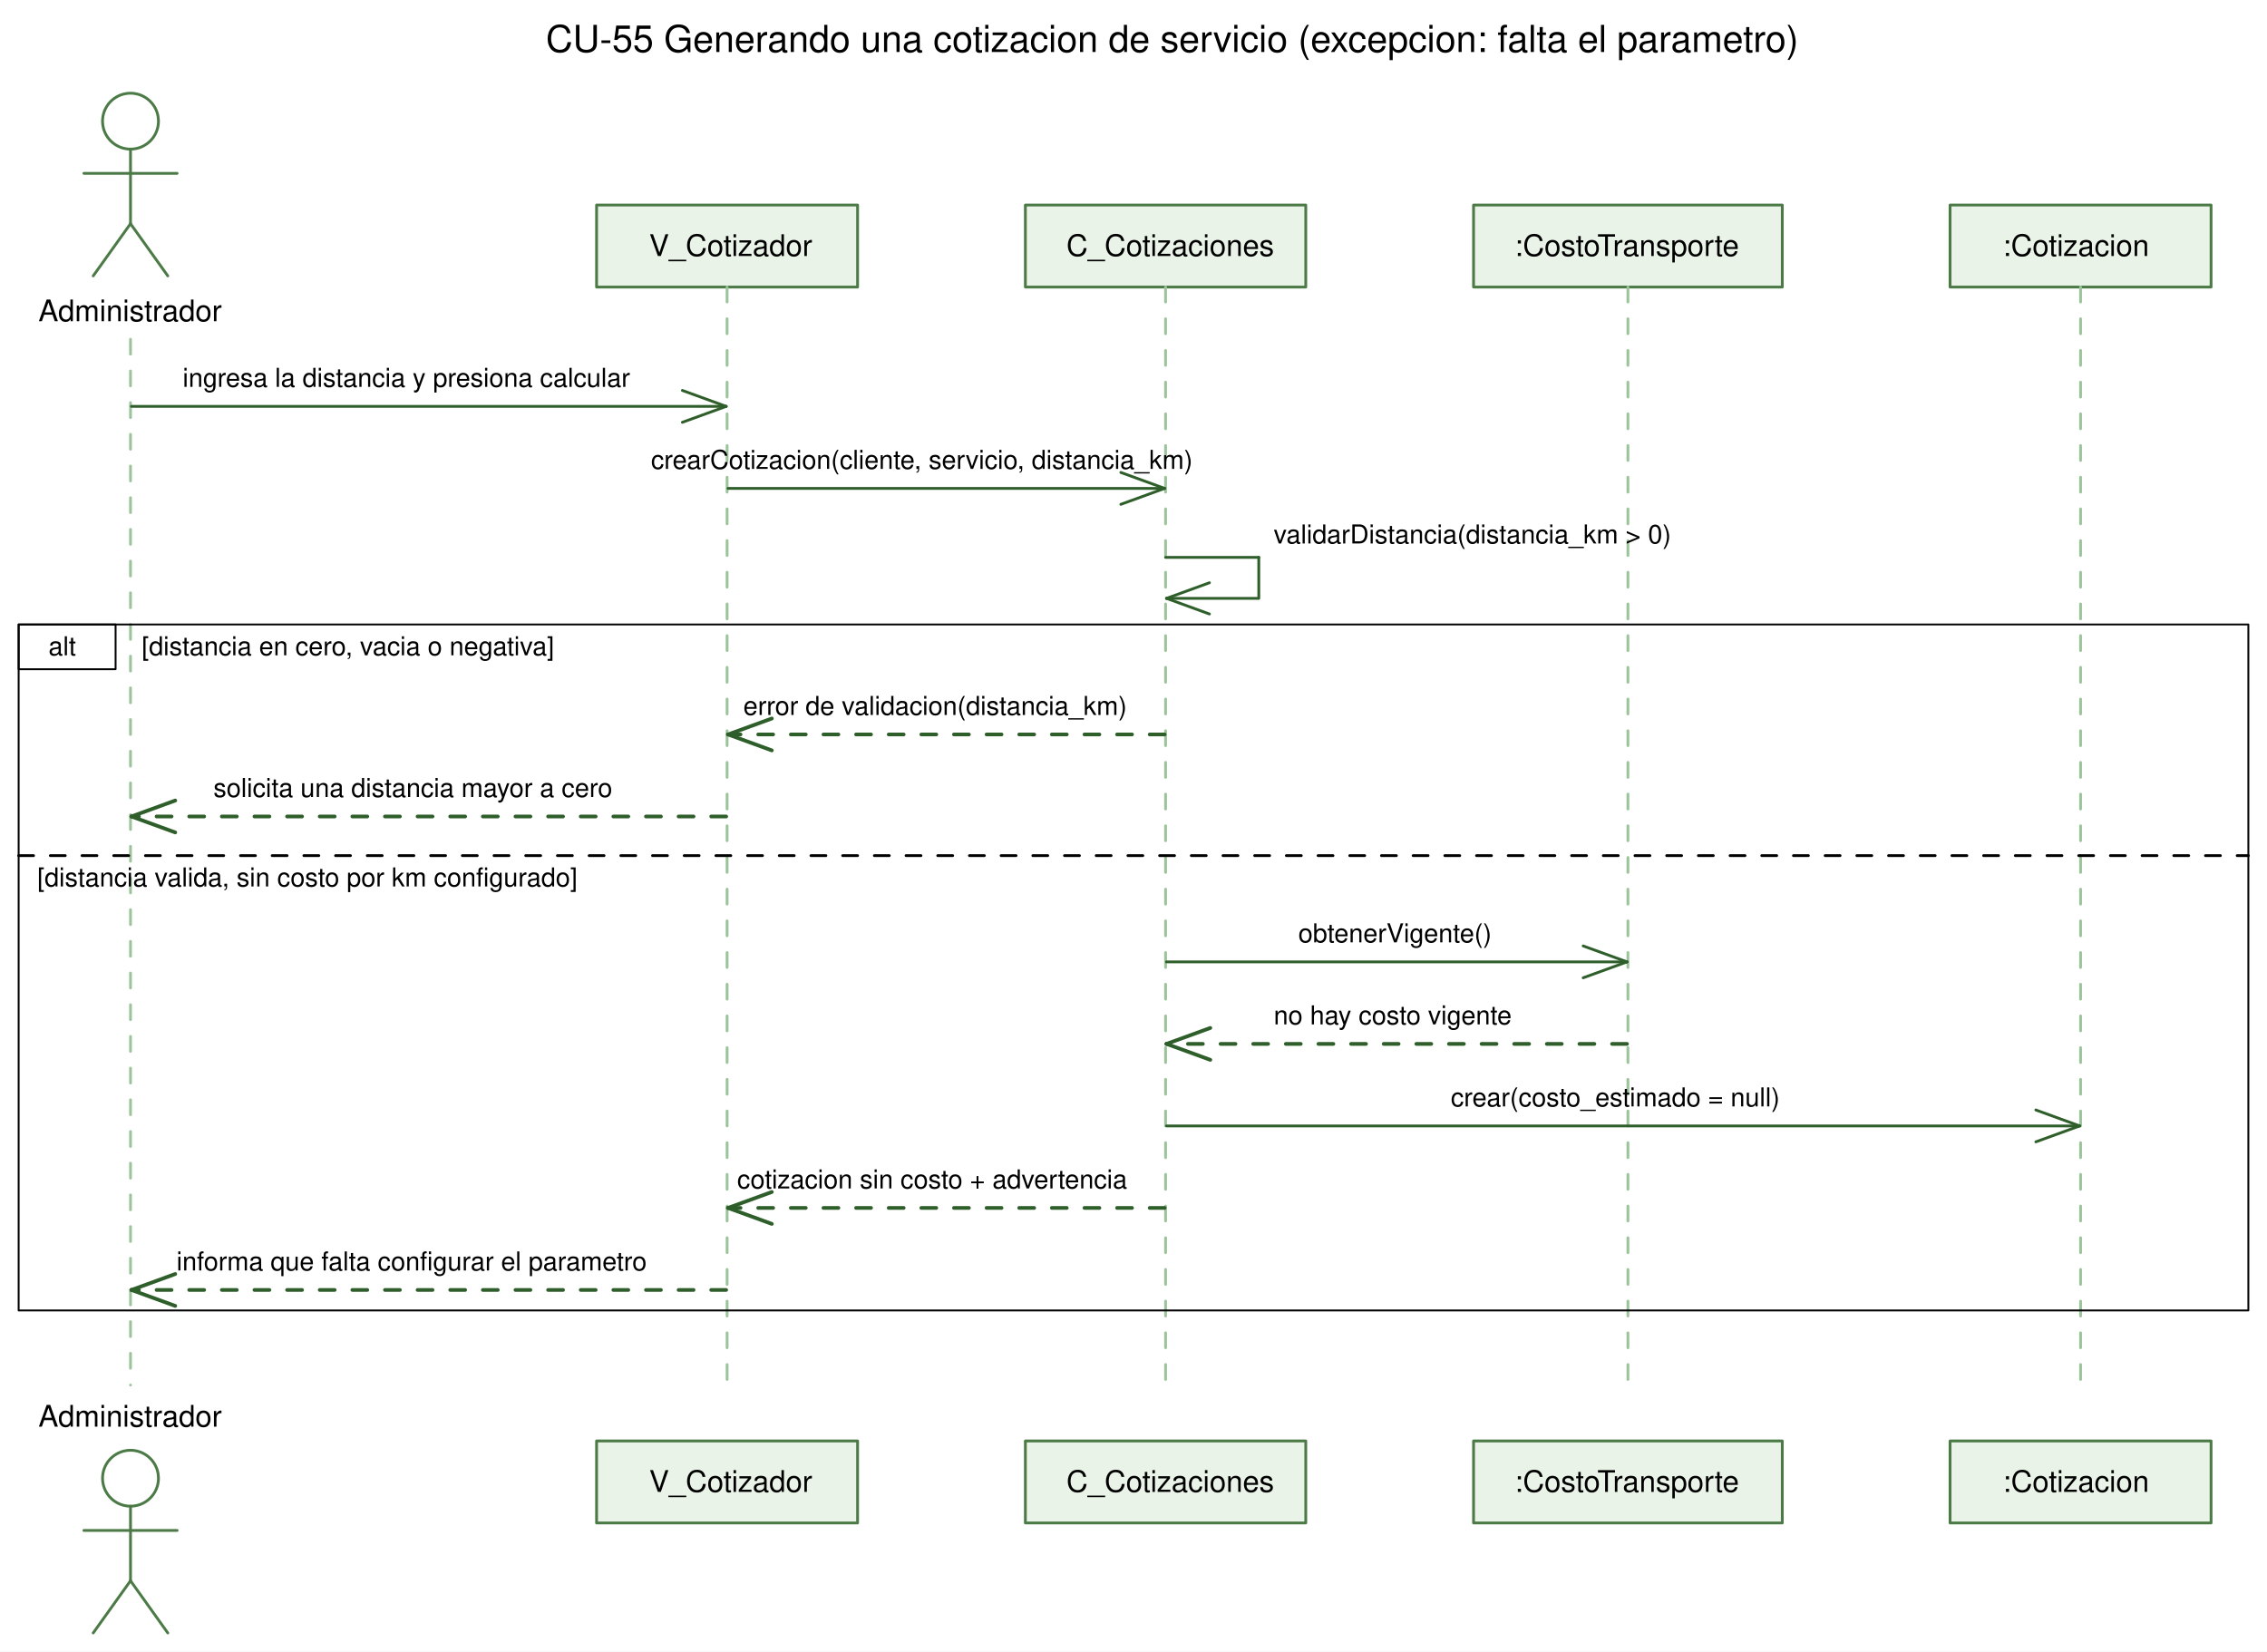
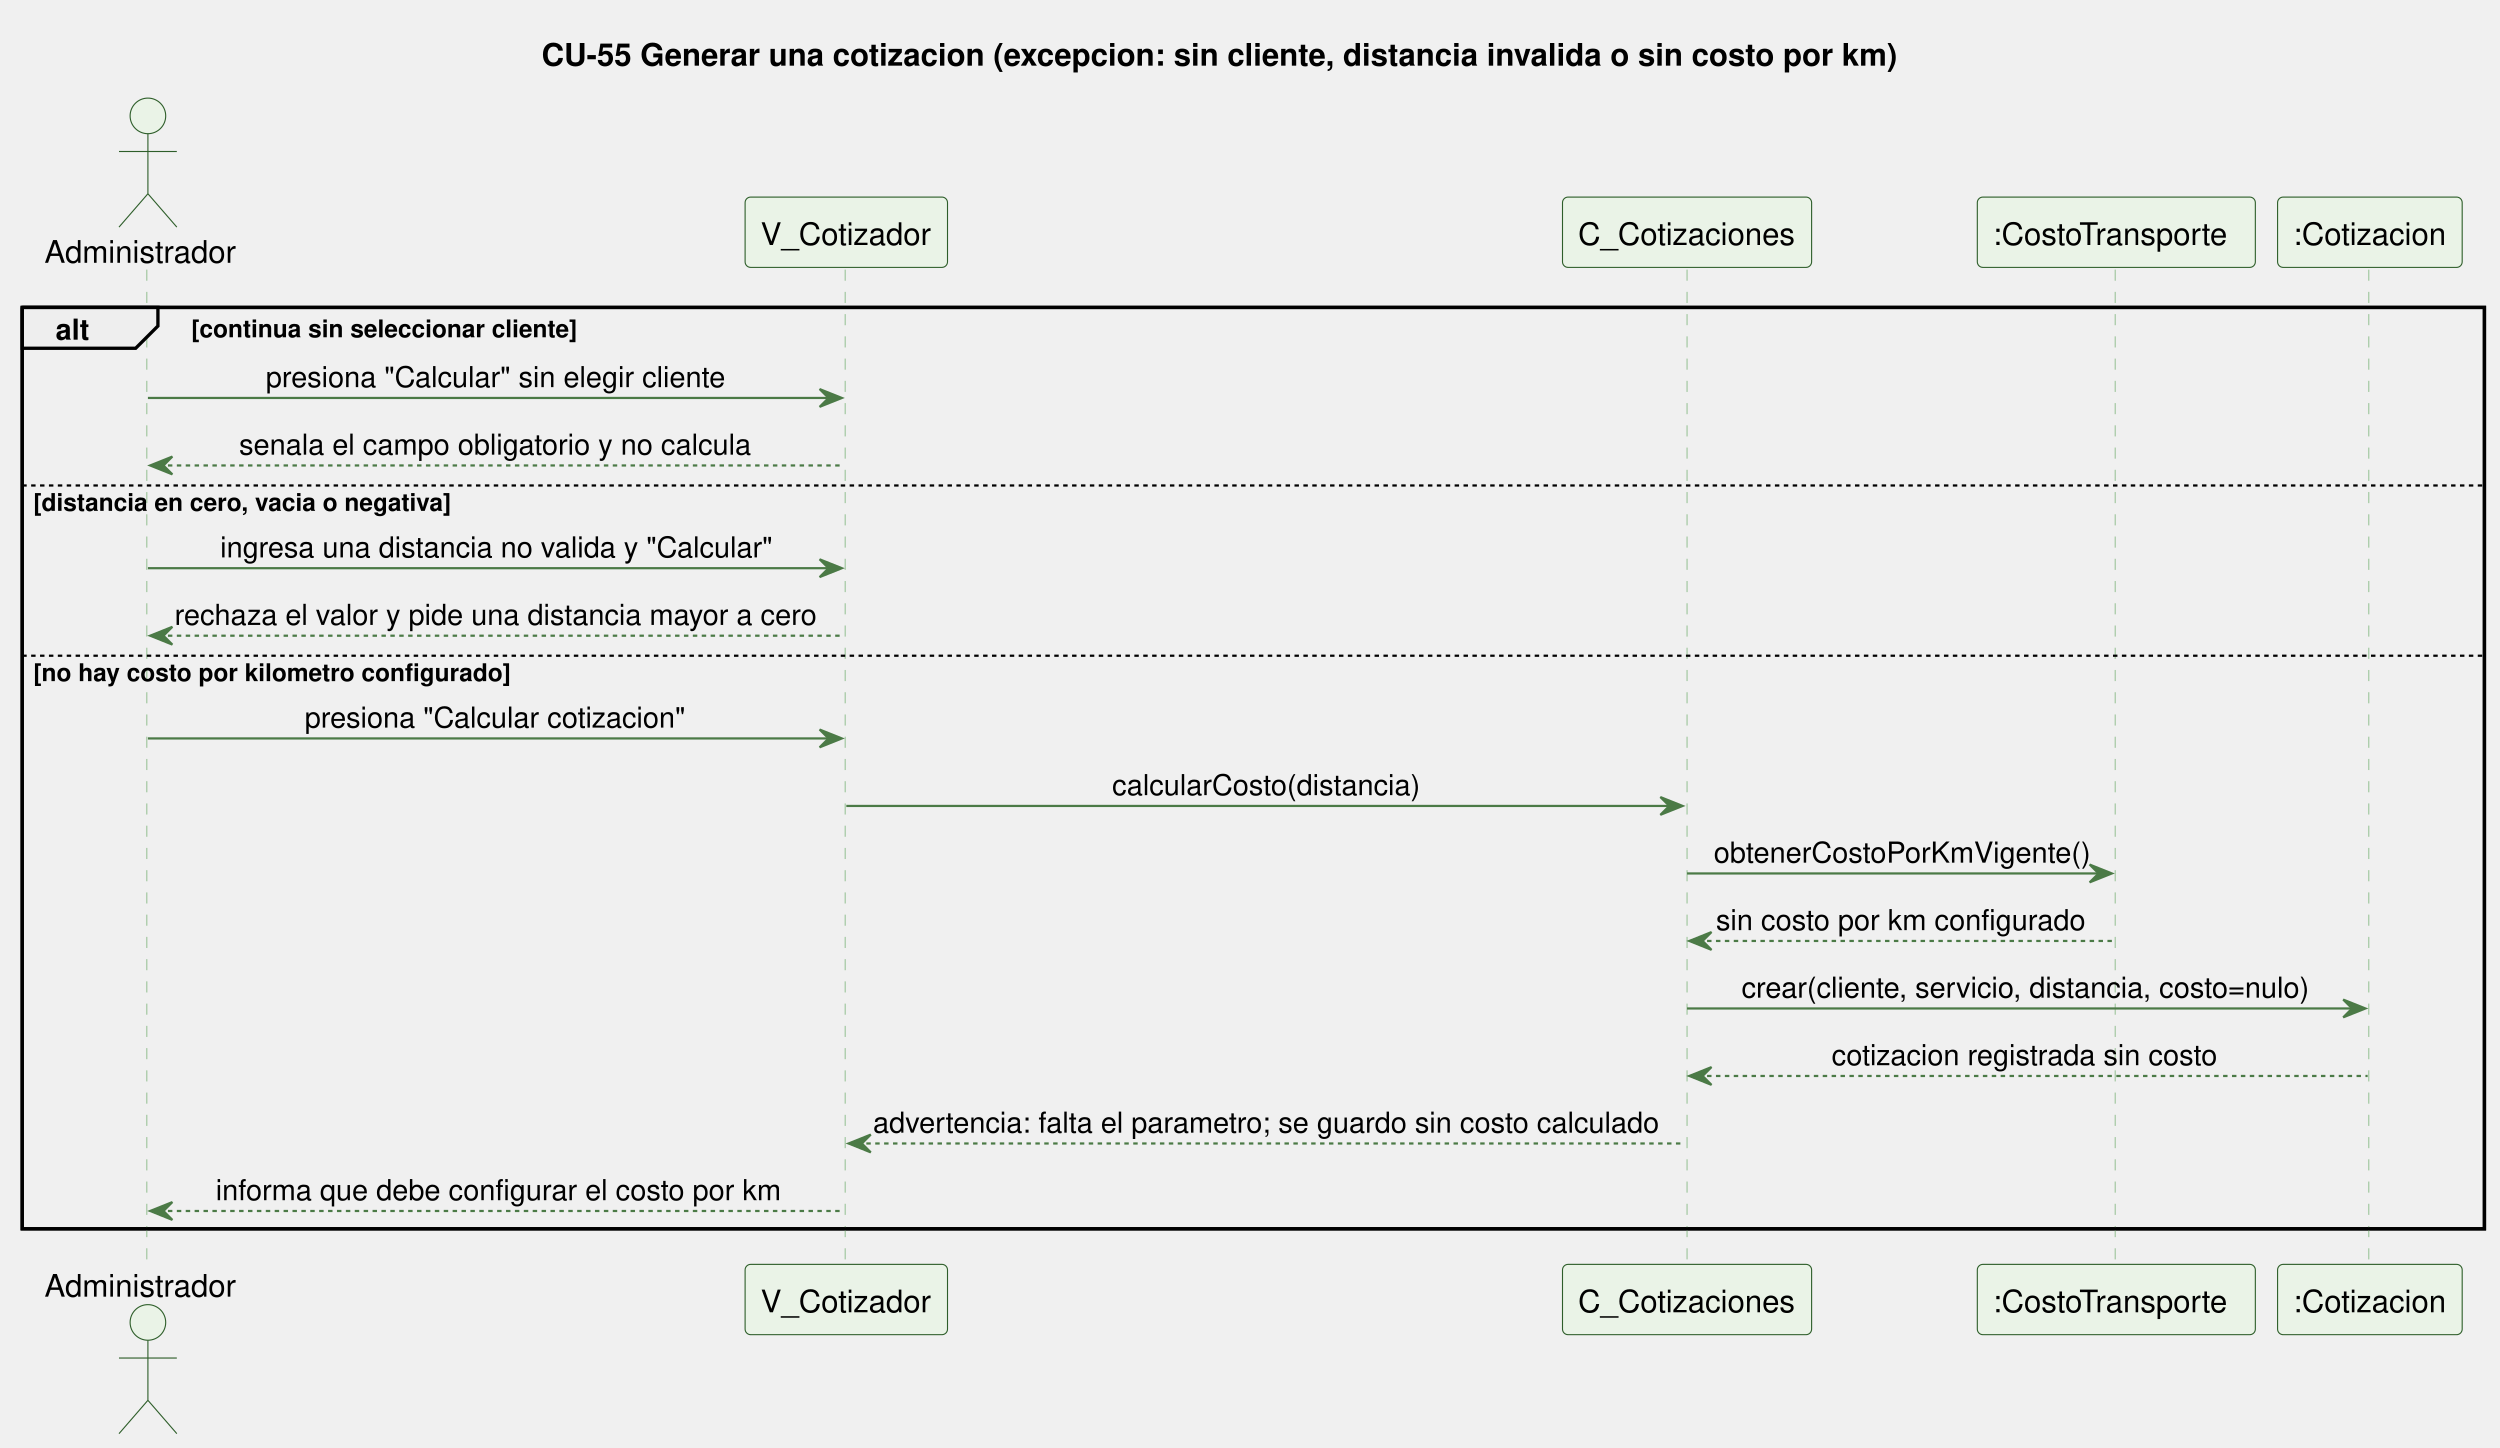
- <svg xmlns="http://www.w3.org/2000/svg" version="1.1" viewBox="0 0 1216 886" width="1216" height="886">
-   <defs>
-     <style class="style-fonts">
-       </style>
-   </defs>
-   <rect x="0" y="0" width="1216" height="886" fill="#ffffff" />
-   <g transform="translate(292.8 10) rotate(0 336.8408 12.5)">
-     <text x="0" y="17.9" font-family="Helvetica, Segoe UI Emoji" font-size="20px" fill="#000000" text-anchor="start" style="white-space: pre;" direction="ltr" dominant-baseline="alphabetic">CU-55 Generando una cotizacion de servicio (excepcion: falta el parametro)</text>
-   </g>
-   <g stroke-linecap="round" transform="translate(55 50) rotate(0 15 15)">
-     <path d="M30 15 C30 15.87, 29.92 16.75, 29.77 17.6 C29.62 18.46, 29.39 19.31, 29.1 20.13 C28.8 20.95, 28.42 21.75, 27.99 22.5 C27.56 23.25, 27.05 23.98, 26.49 24.64 C25.93 25.31, 25.31 25.93, 24.64 26.49 C23.98 27.05, 23.25 27.56, 22.5 27.99 C21.75 28.42, 20.95 28.8, 20.13 29.1 C19.31 29.39, 18.46 29.62, 17.6 29.77 C16.75 29.92, 15.87 30, 15 30 C14.13 30, 13.25 29.92, 12.4 29.77 C11.54 29.62, 10.69 29.39, 9.87 29.1 C9.05 28.8, 8.25 28.42, 7.5 27.99 C6.75 27.56, 6.02 27.05, 5.36 26.49 C4.69 25.93, 4.07 25.31, 3.51 24.64 C2.95 23.98, 2.44 23.25, 2.01 22.5 C1.58 21.75, 1.2 20.95, 0.9 20.13 C0.61 19.31, 0.38 18.46, 0.23 17.6 C0.08 16.75, 0 15.87, 0 15 C0 14.13, 0.08 13.25, 0.23 12.4 C0.38 11.54, 0.61 10.69, 0.9 9.87 C1.2 9.05, 1.58 8.25, 2.01 7.5 C2.44 6.75, 2.95 6.02, 3.51 5.36 C4.07 4.69, 4.69 4.07, 5.36 3.51 C6.02 2.95, 6.75 2.44, 7.5 2.01 C8.25 1.58, 9.05 1.2, 9.87 0.9 C10.69 0.61, 11.54 0.38, 12.4 0.23 C13.25 0.08, 14.13 0, 15 0 C15.87 0, 16.75 0.08, 17.6 0.23 C18.46 0.38, 19.31 0.61, 20.13 0.9 C20.95 1.2, 21.75 1.58, 22.5 2.01 C23.25 2.44, 23.98 2.95, 24.64 3.51 C25.31 4.07, 25.93 4.69, 26.49 5.36 C27.05 6.02, 27.56 6.75, 27.99 7.5 C28.42 8.25, 28.8 9.05, 29.1 9.87 C29.39 10.69, 29.62 11.54, 29.77 12.4 C29.92 13.25, 29.96 14.57, 30 15 C30.04 15.43, 30.04 14.57, 30 15" stroke="#4B7A46" stroke-width="1.5" fill="none" />
-   </g>
-   <g stroke-linecap="round">
-     <g transform="translate(70 80) rotate(0 0.005 20)">
-       <path d="M0 0 C0 8.51, 0 17.03, 0.01 40 M0 0 C0 8.91, 0 17.82, 0.01 40" stroke="#4B7A46" stroke-width="1.5" fill="none" />
-     </g>
-   </g>
-   <mask />
-   <g stroke-linecap="round">
-     <g transform="translate(45 93) rotate(0 25 0)">
-       <path d="M0 0 C12.38 0, 24.76 0, 50 0 M0 0 C14.48 0, 28.96 0, 50 0" stroke="#4B7A46" stroke-width="1.5" fill="none" />
-     </g>
-   </g>
-   <mask />
-   <g stroke-linecap="round">
-     <g transform="translate(50 148) rotate(0 10 -14)">
-       <path d="M0 0 C7.29 -10.2, 14.58 -20.41, 20 -28 M0 0 C6.67 -9.33, 13.33 -18.67, 20 -28" stroke="#4B7A46" stroke-width="1.5" fill="none" />
-     </g>
-   </g>
-   <mask />
-   <g stroke-linecap="round">
-     <g transform="translate(70 120) rotate(0 10 14)">
-       <path d="M0 0 C7.48 10.47, 14.95 20.93, 20 28 M0 0 C6.61 9.26, 13.22 18.51, 20 28" stroke="#4B7A46" stroke-width="1.5" fill="none" />
-     </g>
-   </g>
-   <mask />
-   <g transform="translate(20.6 158) rotate(0 49.35156 10)">
-     <text x="0" y="14.32" font-family="Helvetica, Segoe UI Emoji" font-size="16px" fill="#000000" text-anchor="start" style="white-space: pre;" direction="ltr" dominant-baseline="alphabetic">Administrador</text>
-   </g>
-   <g stroke-linecap="round" transform="translate(320 110) rotate(0 70 22)">
-     <path d="M0 0 L140 0 L140 44 L0 44" stroke="none" stroke-width="0" fill="#EAF3E7" />
-     <path d="M0 0 C52.47 0, 104.94 0, 140 0 M0 0 C31.92 0, 63.83 0, 140 0 M140 0 C140 15.44, 140 30.89, 140 44 M140 0 C140 16.68, 140 33.37, 140 44 M140 44 C97.23 44, 54.45 44, 0 44 M140 44 C104.85 44, 69.7 44, 0 44 M0 44 C0 33.1, 0 22.19, 0 0 M0 44 C0 33.56, 0 23.12, 0 0" stroke="#4B7A46" stroke-width="1.5" fill="none" />
-   </g>
-   <g transform="translate(348.2 123) rotate(0 44.02344 10)">
-     <text x="0" y="14.32" font-family="Helvetica, Segoe UI Emoji" font-size="16px" fill="#000000" text-anchor="start" style="white-space: pre;" direction="ltr" dominant-baseline="alphabetic">V_Cotizador</text>
-   </g>
-   <g stroke-linecap="round" transform="translate(550 110) rotate(0 75.2 22)">
-     <path d="M0 0 L150.4 0 L150.4 44 L0 44" stroke="none" stroke-width="0" fill="#EAF3E7" />
-     <path d="M0 0 C47.52 0, 95.05 0, 150.4 0 M0 0 C48.32 0, 96.65 0, 150.4 0 M150.4 0 C150.4 10.75, 150.4 21.51, 150.4 44 M150.4 0 C150.4 13.76, 150.4 27.53, 150.4 44 M150.4 44 C111.83 44, 73.26 44, 0 44 M150.4 44 C120.25 44, 90.1 44, 0 44 M0 44 C0 34.32, 0 24.63, 0 0 M0 44 C0 32.9, 0 21.79, 0 0" stroke="#4B7A46" stroke-width="1.5" fill="none" />
-   </g>
-   <g transform="translate(572 123) rotate(0 56.02734 10)">
-     <text x="0" y="14.32" font-family="Helvetica, Segoe UI Emoji" font-size="16px" fill="#000000" text-anchor="start" style="white-space: pre;" direction="ltr" dominant-baseline="alphabetic">C_Cotizaciones</text>
-   </g>
-   <g stroke-linecap="round" transform="translate(790.4 110) rotate(0 82.8 22)">
-     <path d="M0 0 L165.6 0 L165.6 44 L0 44" stroke="none" stroke-width="0" fill="#EAF3E7" />
-     <path d="M0 0 C42.14 0, 84.28 0, 165.6 0 M0 0 C54.13 0, 108.25 0, 165.6 0 M165.6 0 C165.6 12.1, 165.6 24.2, 165.6 44 M165.6 0 C165.6 17.2, 165.6 34.4, 165.6 44 M165.6 44 C115.71 44, 65.82 44, 0 44 M165.6 44 C106.7 44, 47.81 44, 0 44 M0 44 C0 32.62, 0 21.23, 0 0 M0 44 C0 32.93, 0 21.86, 0 0" stroke="#4B7A46" stroke-width="1.5" fill="none" />
-   </g>
-   <g transform="translate(812.4 123) rotate(0 61.50781 10)">
-     <text x="0" y="14.32" font-family="Helvetica, Segoe UI Emoji" font-size="16px" fill="#000000" text-anchor="start" style="white-space: pre;" direction="ltr" dominant-baseline="alphabetic">:CostoTransporte</text>
-   </g>
-   <g stroke-linecap="round" transform="translate(1046 110) rotate(0 70 22)">
-     <path d="M0 0 L140 0 L140 44 L0 44" stroke="none" stroke-width="0" fill="#EAF3E7" />
-     <path d="M0 0 C30.79 0, 61.58 0, 140 0 M0 0 C35.23 0, 70.46 0, 140 0 M140 0 C140 16.94, 140 33.89, 140 44 M140 0 C140 16.16, 140 32.31, 140 44 M140 44 C89.49 44, 38.97 44, 0 44 M140 44 C107.19 44, 74.37 44, 0 44 M0 44 C0 35.19, 0 26.38, 0 0 M0 44 C0 33.98, 0 23.97, 0 0" stroke="#4B7A46" stroke-width="1.5" fill="none" />
-   </g>
-   <g transform="translate(1074.2 123) rotate(0 39.57422 10)">
-     <text x="0" y="14.32" font-family="Helvetica, Segoe UI Emoji" font-size="16px" fill="#000000" text-anchor="start" style="white-space: pre;" direction="ltr" dominant-baseline="alphabetic">:Cotizacion</text>
-   </g>
-   <g stroke-linecap="round">
-     <g transform="translate(70 182) rotate(0 0.005 280.5)">
-       <path d="M0 0 C0 159.9, 0.01 319.81, 0.01 561" stroke="#9CC49A" stroke-width="1.5" fill="none" stroke-dasharray="8 9" />
-     </g>
-   </g>
-   <mask />
-   <g stroke-linecap="round">
-     <g transform="translate(390 154) rotate(0 0.005 294.5)">
-       <path d="M0 0 C0 219.13, 0.01 438.25, 0.01 589" stroke="#9CC49A" stroke-width="1.5" fill="none" stroke-dasharray="8 9" />
-     </g>
-   </g>
-   <mask />
-   <g stroke-linecap="round">
-     <g transform="translate(625.2 154) rotate(0 0.005 294.5)">
-       <path d="M0 0 C0 160.9, 0.01 321.8, 0.01 589" stroke="#9CC49A" stroke-width="1.5" fill="none" stroke-dasharray="8 9" />
-     </g>
-   </g>
-   <mask />
-   <g stroke-linecap="round">
-     <g transform="translate(873.2 154) rotate(0 0.005 294.5)">
-       <path d="M0 0 C0 193.41, 0.01 386.82, 0.01 589" stroke="#9CC49A" stroke-width="1.5" fill="none" stroke-dasharray="8 9" />
-     </g>
-   </g>
-   <mask />
-   <g stroke-linecap="round">
-     <g transform="translate(1116 154) rotate(0 0.005 294.5)">
-       <path d="M0 0 C0 171.61, 0.01 343.21, 0.01 589" stroke="#9CC49A" stroke-width="1.5" fill="none" stroke-dasharray="8 9" />
-     </g>
-   </g>
-   <mask />
-   <g transform="translate(98 195) rotate(0 120.2305 8.75)">
-     <text x="0" y="12.53" font-family="Helvetica, Segoe UI Emoji" font-size="14px" fill="#000000" text-anchor="start" style="white-space: pre;" direction="ltr" dominant-baseline="alphabetic">ingresa la distancia y presiona calcular</text>
-   </g>
-   <g stroke-linecap="round">
-     <g transform="translate(70.5 218) rotate(0 159.5 0)">
-       <path d="M0 0 C125.97 0, 251.93 0, 319 0 M0 0 C114.24 0, 228.48 0, 319 0" stroke="#2E5E2A" stroke-width="1.5" fill="none" />
-     </g>
-     <g transform="translate(70.5 218) rotate(0 159.5 0)">
-       <path d="M295.51 8.55 C304.78 5.17, 314.06 1.8, 319 0 M295.51 8.55 C303.92 5.49, 312.33 2.43, 319 0" stroke="#2E5E2A" stroke-width="1.5" fill="none" />
-     </g>
-     <g transform="translate(70.5 218) rotate(0 159.5 0)">
-       <path d="M295.51 -8.55 C304.78 -5.17, 314.06 -1.8, 319 0 M295.51 -8.55 C303.92 -5.49, 312.33 -2.43, 319 0" stroke="#2E5E2A" stroke-width="1.5" fill="none" />
-     </g>
-   </g>
-   <mask />
-   <g transform="translate(349.2 239) rotate(0 145.8857 8.75)">
-     <text x="0" y="12.53" font-family="Helvetica, Segoe UI Emoji" font-size="14px" fill="#000000" text-anchor="start" style="white-space: pre;" direction="ltr" dominant-baseline="alphabetic">crearCotizacion(cliente, servicio, distancia_km)</text>
-   </g>
-   <g stroke-linecap="round">
-     <g transform="translate(390.5 262) rotate(0 117.1 0)">
-       <path d="M0 0 C78.85 0, 157.7 0, 234.2 0 M0 0 C48.49 0, 96.98 0, 234.2 0" stroke="#2E5E2A" stroke-width="1.5" fill="none" />
-     </g>
-     <g transform="translate(390.5 262) rotate(0 117.1 0)">
-       <path d="M210.71 8.55 C218.62 5.67, 226.53 2.79, 234.2 0 M210.71 8.55 C215.57 6.78, 220.44 5.01, 234.2 0" stroke="#2E5E2A" stroke-width="1.5" fill="none" />
-     </g>
-     <g transform="translate(390.5 262) rotate(0 117.1 0)">
-       <path d="M210.71 -8.55 C218.62 -5.67, 226.53 -2.79, 234.2 0 M210.71 -8.55 C215.57 -6.78, 220.44 -5.01, 234.2 0" stroke="#2E5E2A" stroke-width="1.5" fill="none" />
-     </g>
-   </g>
-   <mask />
-   <g transform="translate(683.2 279) rotate(0 106.7944 8.75)">
-     <text x="0" y="12.53" font-family="Helvetica, Segoe UI Emoji" font-size="14px" fill="#000000" text-anchor="start" style="white-space: pre;" direction="ltr" dominant-baseline="alphabetic">validarDistancia(distancia_km &gt; 0)</text>
-   </g>
-   <g stroke-linecap="round">
-     <g transform="translate(625.2 299) rotate(0 25 0)">
-       <path d="M0 0 C11.96 0, 23.92 0, 50 0 M0 0 C17.53 0, 35.05 0, 50 0" stroke="#2E5E2A" stroke-width="1.5" fill="none" />
-     </g>
-   </g>
-   <mask />
-   <g stroke-linecap="round">
-     <g transform="translate(675.2 299) rotate(0 0.005 11)">
-       <path d="M0 0 C0 4.85, 0 9.69, 0.01 22 M0 0 C0 7.17, 0.01 14.34, 0.01 22" stroke="#2E5E2A" stroke-width="1.5" fill="none" />
-     </g>
-   </g>
-   <mask />
-   <g stroke-linecap="round">
-     <g transform="translate(674.7 321) rotate(0 -24.5 0)">
-       <path d="M0 0 C-17.93 0, -35.87 0, -49 0 M0 0 C-16.27 0, -32.55 0, -49 0" stroke="#2E5E2A" stroke-width="1.5" fill="none" />
-     </g>
-     <g transform="translate(674.7 321) rotate(0 -24.5 0)">
-       <path d="M-25.98 -8.38 C-34.4 -5.31, -42.83 -2.25, -49 0 M-25.98 -8.38 C-33.62 -5.6, -41.27 -2.81, -49 0" stroke="#2E5E2A" stroke-width="1.5" fill="none" />
-     </g>
-     <g transform="translate(674.7 321) rotate(0 -24.5 0)">
-       <path d="M-25.98 8.38 C-34.4 5.31, -42.83 2.25, -49 0 M-25.98 8.38 C-33.62 5.6, -41.27 2.81, -49 0" stroke="#2E5E2A" stroke-width="1.5" fill="none" />
-     </g>
-   </g>
-   <mask />
-   <g stroke-linecap="round" transform="translate(10 335) rotate(0 598 184)">
-     <path d="M0 0 C249.69 0, 499.38 0, 1196 0 M0 0 C261.94 0, 523.89 0, 1196 0 M1196 0 C1196 115.41, 1196 230.83, 1196 368 M1196 0 C1196 135.32, 1196 270.64, 1196 368 M1196 368 C762.14 368, 328.28 368, 0 368 M1196 368 C937.87 368, 679.73 368, 0 368 M0 368 C0 245.8, 0 123.6, 0 0 M0 368 C0 276.58, 0 185.17, 0 0" stroke="#000000" stroke-width="1" fill="none" />
-   </g>
-   <g stroke-linecap="round" transform="translate(10 335) rotate(0 26 12)">
-     <path d="M0 0 C16.04 0, 32.09 0, 52 0 M0 0 C11.51 0, 23.02 0, 52 0 M52 0 C52 7.12, 52 14.24, 52 24 M52 0 C52 7.22, 52 14.45, 52 24 M52 24 C33.1 24, 14.2 24, 0 24 M52 24 C31.46 24, 10.92 24, 0 24 M0 24 C0 17.55, 0 11.1, 0 0 M0 24 C0 16.74, 0 9.48, 0 0" stroke="#000000" stroke-width="1" fill="none" />
-   </g>
-   <g transform="translate(26 339) rotate(0 7.393066 8.75)">
-     <text x="0" y="12.53" font-family="Helvetica, Segoe UI Emoji" font-size="14px" fill="#000000" text-anchor="start" style="white-space: pre;" direction="ltr" dominant-baseline="alphabetic">alt</text>
-   </g>
-   <g transform="translate(76 339) rotate(0 111.2891 8.75)">
-     <text x="0" y="12.53" font-family="Helvetica, Segoe UI Emoji" font-size="14px" fill="#000000" text-anchor="start" style="white-space: pre;" direction="ltr" dominant-baseline="alphabetic">[distancia en cero, vacia o negativa]</text>
-   </g>
-   <g transform="translate(398.7 371) rotate(0 103.0996 8.75)">
-     <text x="0" y="12.53" font-family="Helvetica, Segoe UI Emoji" font-size="14px" fill="#000000" text-anchor="start" style="white-space: pre;" direction="ltr" dominant-baseline="alphabetic">error de validacion(distancia_km)</text>
-   </g>
-   <g stroke-linecap="round">
-     <g transform="translate(624.7 394) rotate(0 -117.1 0)">
-       <path d="M0 0 C-74.5 0, -148.99 0, -234.2 0" stroke="#2E5E2A" stroke-width="2" fill="none" stroke-dasharray="8 9.5" />
-     </g>
-     <g transform="translate(624.7 394) rotate(0 -117.1 0)">
-       <path d="M-210.71 -8.55 C-218.18 -5.83, -225.65 -3.11, -234.2 0" stroke="#2E5E2A" stroke-width="2" fill="none" />
-     </g>
-     <g transform="translate(624.7 394) rotate(0 -117.1 0)">
-       <path d="M-210.71 8.55 C-218.18 5.83, -225.65 3.11, -234.2 0" stroke="#2E5E2A" stroke-width="2" fill="none" />
-     </g>
-   </g>
-   <mask />
-   <g transform="translate(114.5 415) rotate(0 107.3857 8.75)">
-     <text x="0" y="12.53" font-family="Helvetica, Segoe UI Emoji" font-size="14px" fill="#000000" text-anchor="start" style="white-space: pre;" direction="ltr" dominant-baseline="alphabetic">solicita una distancia mayor a cero</text>
-   </g>
-   <g stroke-linecap="round">
-     <g transform="translate(389.5 438) rotate(0 -159.5 0)">
-       <path d="M0 0 C-109.01 0, -218.02 0, -319 0" stroke="#2E5E2A" stroke-width="2" fill="none" stroke-dasharray="8 9.5" />
-     </g>
-     <g transform="translate(389.5 438) rotate(0 -159.5 0)">
-       <path d="M-295.51 -8.55 C-303.54 -5.63, -311.56 -2.71, -319 0" stroke="#2E5E2A" stroke-width="2" fill="none" />
-     </g>
-     <g transform="translate(389.5 438) rotate(0 -159.5 0)">
-       <path d="M-295.51 8.55 C-303.54 5.63, -311.56 2.71, -319 0" stroke="#2E5E2A" stroke-width="2" fill="none" />
-     </g>
-   </g>
-   <mask />
-   <g stroke-linecap="round">
-     <g transform="translate(10 459) rotate(0 598 0)">
-       <path d="M0 0 C304.63 0, 609.26 0, 1196 0" stroke="#000000" stroke-width="1.5" fill="none" stroke-dasharray="8 9" />
-     </g>
-   </g>
-   <mask />
-   <g transform="translate(20 463) rotate(0 145.1304 8.75)">
-     <text x="0" y="12.53" font-family="Helvetica, Segoe UI Emoji" font-size="14px" fill="#000000" text-anchor="start" style="white-space: pre;" direction="ltr" dominant-baseline="alphabetic">[distancia valida, sin costo por km configurado]</text>
-   </g>
-   <g transform="translate(696.4 493) rotate(0 52.01807 8.75)">
-     <text x="0" y="12.53" font-family="Helvetica, Segoe UI Emoji" font-size="14px" fill="#000000" text-anchor="start" style="white-space: pre;" direction="ltr" dominant-baseline="alphabetic">obtenerVigente()</text>
-   </g>
-   <g stroke-linecap="round">
-     <g transform="translate(625.7 516) rotate(0 123.5 0)">
-       <path d="M0 0 C80.34 0, 160.68 0, 247 0 M0 0 C68.41 0, 136.83 0, 247 0" stroke="#2E5E2A" stroke-width="1.5" fill="none" />
-     </g>
-     <g transform="translate(625.7 516) rotate(0 123.5 0)">
-       <path d="M223.51 8.55 C231.15 5.77, 238.79 2.99, 247 0 M223.51 8.55 C230.01 6.18, 236.52 3.81, 247 0" stroke="#2E5E2A" stroke-width="1.5" fill="none" />
-     </g>
-     <g transform="translate(625.7 516) rotate(0 123.5 0)">
-       <path d="M223.51 -8.55 C231.15 -5.77, 238.79 -2.99, 247 0 M223.51 -8.55 C230.01 -6.18, 236.52 -3.81, 247 0" stroke="#2E5E2A" stroke-width="1.5" fill="none" />
-     </g>
-   </g>
-   <mask />
-   <g transform="translate(683.2 537) rotate(0 64.20996 8.75)">
-     <text x="0" y="12.53" font-family="Helvetica, Segoe UI Emoji" font-size="14px" fill="#000000" text-anchor="start" style="white-space: pre;" direction="ltr" dominant-baseline="alphabetic">no hay costo vigente</text>
-   </g>
-   <g stroke-linecap="round">
-     <g transform="translate(872.7 560) rotate(0 -123.5 0)">
-       <path d="M0 0 C-53.68 0, -107.36 0, -247 0" stroke="#2E5E2A" stroke-width="2" fill="none" stroke-dasharray="8 9.5" />
-     </g>
-     <g transform="translate(872.7 560) rotate(0 -123.5 0)">
-       <path d="M-223.51 -8.55 C-228.61 -6.69, -233.72 -4.83, -247 0" stroke="#2E5E2A" stroke-width="2" fill="none" />
-     </g>
-     <g transform="translate(872.7 560) rotate(0 -123.5 0)">
-       <path d="M-223.51 8.55 C-228.61 6.69, -233.72 4.83, -247 0" stroke="#2E5E2A" stroke-width="2" fill="none" />
-     </g>
-   </g>
-   <mask />
-   <g transform="translate(778.2 581) rotate(0 88.51172 8.75)">
-     <text x="0" y="12.53" font-family="Helvetica, Segoe UI Emoji" font-size="14px" fill="#000000" text-anchor="start" style="white-space: pre;" direction="ltr" dominant-baseline="alphabetic">crear(costo_estimado = null)</text>
-   </g>
-   <g stroke-linecap="round">
-     <g transform="translate(625.7 604) rotate(0 244.9 0)">
-       <path d="M0 0 C140.57 0, 281.14 0, 489.8 0 M0 0 C100.28 0, 200.56 0, 489.8 0" stroke="#2E5E2A" stroke-width="1.5" fill="none" />
-     </g>
-     <g transform="translate(625.7 604) rotate(0 244.9 0)">
-       <path d="M466.31 8.55 C473.05 6.1, 479.79 3.64, 489.8 0 M466.31 8.55 C471.12 6.8, 475.93 5.05, 489.8 0" stroke="#2E5E2A" stroke-width="1.5" fill="none" />
-     </g>
-     <g transform="translate(625.7 604) rotate(0 244.9 0)">
-       <path d="M466.31 -8.55 C473.05 -6.1, 479.79 -3.64, 489.8 0 M466.31 -8.55 C471.12 -6.8, 475.93 -5.05, 489.8 0" stroke="#2E5E2A" stroke-width="1.5" fill="none" />
-     </g>
-   </g>
-   <mask />
-   <g transform="translate(395.4 625) rotate(0 104.8633 8.75)">
-     <text x="0" y="12.53" font-family="Helvetica, Segoe UI Emoji" font-size="14px" fill="#000000" text-anchor="start" style="white-space: pre;" direction="ltr" dominant-baseline="alphabetic">cotizacion sin costo + advertencia</text>
-   </g>
-   <g stroke-linecap="round">
-     <g transform="translate(624.7 648) rotate(0 -117.1 0)">
-       <path d="M0 0 C-73.39 0, -146.78 0, -234.2 0" stroke="#2E5E2A" stroke-width="2" fill="none" stroke-dasharray="8 9.5" />
-     </g>
-     <g transform="translate(624.7 648) rotate(0 -117.1 0)">
-       <path d="M-210.71 -8.55 C-218.07 -5.87, -225.43 -3.19, -234.2 0" stroke="#2E5E2A" stroke-width="2" fill="none" />
-     </g>
-     <g transform="translate(624.7 648) rotate(0 -117.1 0)">
-       <path d="M-210.71 8.55 C-218.07 5.87, -225.43 3.19, -234.2 0" stroke="#2E5E2A" stroke-width="2" fill="none" />
-     </g>
-   </g>
-   <mask />
-   <g transform="translate(94.7 669) rotate(0 126.4546 8.75)">
-     <text x="0" y="12.53" font-family="Helvetica, Segoe UI Emoji" font-size="14px" fill="#000000" text-anchor="start" style="white-space: pre;" direction="ltr" dominant-baseline="alphabetic">informa que falta configurar el parametro</text>
-   </g>
-   <g stroke-linecap="round">
-     <g transform="translate(389.5 692) rotate(0 -159.5 0)">
-       <path d="M0 0 C-76.87 0, -153.74 0, -319 0" stroke="#2E5E2A" stroke-width="2" fill="none" stroke-dasharray="8 9.5" />
-     </g>
-     <g transform="translate(389.5 692) rotate(0 -159.5 0)">
-       <path d="M-295.51 -8.55 C-301.17 -6.49, -306.83 -4.43, -319 0" stroke="#2E5E2A" stroke-width="2" fill="none" />
-     </g>
-     <g transform="translate(389.5 692) rotate(0 -159.5 0)">
-       <path d="M-295.51 8.55 C-301.17 6.49, -306.83 4.43, -319 0" stroke="#2E5E2A" stroke-width="2" fill="none" />
-     </g>
-   </g>
-   <mask />
-   <g transform="translate(20.6 751) rotate(0 49.35156 10)">
-     <text x="0" y="14.32" font-family="Helvetica, Segoe UI Emoji" font-size="16px" fill="#000000" text-anchor="start" style="white-space: pre;" direction="ltr" dominant-baseline="alphabetic">Administrador</text>
-   </g>
-   <g stroke-linecap="round" transform="translate(55 778) rotate(0 15 15)">
-     <path d="M30 15 C30 15.87, 29.92 16.75, 29.77 17.6 C29.62 18.46, 29.39 19.31, 29.1 20.13 C28.8 20.95, 28.42 21.75, 27.99 22.5 C27.56 23.25, 27.05 23.98, 26.49 24.64 C25.93 25.31, 25.31 25.93, 24.64 26.49 C23.98 27.05, 23.25 27.56, 22.5 27.99 C21.75 28.42, 20.95 28.8, 20.13 29.1 C19.31 29.39, 18.46 29.62, 17.6 29.77 C16.75 29.92, 15.87 30, 15 30 C14.13 30, 13.25 29.92, 12.4 29.77 C11.54 29.62, 10.69 29.39, 9.87 29.1 C9.05 28.8, 8.25 28.42, 7.5 27.99 C6.75 27.56, 6.02 27.05, 5.36 26.49 C4.69 25.93, 4.07 25.31, 3.51 24.64 C2.95 23.98, 2.44 23.25, 2.01 22.5 C1.58 21.75, 1.2 20.95, 0.9 20.13 C0.61 19.31, 0.38 18.46, 0.23 17.6 C0.08 16.75, 0 15.87, 0 15 C0 14.13, 0.08 13.25, 0.23 12.4 C0.38 11.54, 0.61 10.69, 0.9 9.87 C1.2 9.05, 1.58 8.25, 2.01 7.5 C2.44 6.75, 2.95 6.02, 3.51 5.36 C4.07 4.69, 4.69 4.07, 5.36 3.51 C6.02 2.95, 6.75 2.44, 7.5 2.01 C8.25 1.58, 9.05 1.2, 9.87 0.9 C10.69 0.61, 11.54 0.38, 12.4 0.23 C13.25 0.08, 14.13 0, 15 0 C15.87 0, 16.75 0.08, 17.6 0.23 C18.46 0.38, 19.31 0.61, 20.13 0.9 C20.95 1.2, 21.75 1.58, 22.5 2.01 C23.25 2.44, 23.98 2.95, 24.64 3.51 C25.31 4.07, 25.93 4.69, 26.49 5.36 C27.05 6.02, 27.56 6.75, 27.99 7.5 C28.42 8.25, 28.8 9.05, 29.1 9.87 C29.39 10.69, 29.62 11.54, 29.77 12.4 C29.92 13.25, 29.96 14.57, 30 15 C30.04 15.43, 30.04 14.57, 30 15" stroke="#4B7A46" stroke-width="1.5" fill="none" />
-   </g>
-   <g stroke-linecap="round">
-     <g transform="translate(70 808) rotate(0 0.005 20)">
-       <path d="M0 0 C0 14.73, 0.01 29.45, 0.01 40 M0 0 C0 9.98, 0 19.97, 0.01 40" stroke="#4B7A46" stroke-width="1.5" fill="none" />
-     </g>
-   </g>
-   <mask />
-   <g stroke-linecap="round">
-     <g transform="translate(45 821) rotate(0 25 0)">
-       <path d="M0 0 C13.51 0, 27.03 0, 50 0 M0 0 C13.85 0, 27.71 0, 50 0" stroke="#4B7A46" stroke-width="1.5" fill="none" />
-     </g>
-   </g>
-   <mask />
-   <g stroke-linecap="round">
-     <g transform="translate(50 876) rotate(0 10 -14)">
-       <path d="M0 0 C7.21 -10.1, 14.42 -20.19, 20 -28 M0 0 C4.38 -6.14, 8.76 -12.27, 20 -28" stroke="#4B7A46" stroke-width="1.5" fill="none" />
-     </g>
-   </g>
-   <mask />
-   <g stroke-linecap="round">
-     <g transform="translate(70 848) rotate(0 10 14)">
-       <path d="M0 0 C4.7 6.57, 9.39 13.15, 20 28 M0 0 C5.3 7.42, 10.6 14.84, 20 28" stroke="#4B7A46" stroke-width="1.5" fill="none" />
-     </g>
-   </g>
-   <mask />
-   <g stroke-linecap="round" transform="translate(320 773) rotate(0 70 22)">
-     <path d="M0 0 L140 0 L140 44 L0 44" stroke="none" stroke-width="0" fill="#EAF3E7" />
-     <path d="M0 0 C51.65 0, 103.29 0, 140 0 M0 0 C33.11 0, 66.22 0, 140 0 M140 0 C140 13.85, 140 27.7, 140 44 M140 0 C140 14.19, 140 28.37, 140 44 M140 44 C92.52 44, 45.04 44, 0 44 M140 44 C107.34 44, 74.67 44, 0 44 M0 44 C0 29.15, 0 14.3, 0 0 M0 44 C0 34.19, 0 24.39, 0 0" stroke="#4B7A46" stroke-width="1.5" fill="none" />
-   </g>
-   <g transform="translate(348.2 786) rotate(0 44.02344 10)">
-     <text x="0" y="14.32" font-family="Helvetica, Segoe UI Emoji" font-size="16px" fill="#000000" text-anchor="start" style="white-space: pre;" direction="ltr" dominant-baseline="alphabetic">V_Cotizador</text>
-   </g>
-   <g stroke-linecap="round" transform="translate(550 773) rotate(0 75.2 22)">
-     <path d="M0 0 L150.4 0 L150.4 44 L0 44" stroke="none" stroke-width="0" fill="#EAF3E7" />
-     <path d="M0 0 C51.52 0, 103.04 0, 150.4 0 M0 0 C41.83 0, 83.66 0, 150.4 0 M150.4 0 C150.4 15.97, 150.4 31.93, 150.4 44 M150.4 0 C150.4 12.96, 150.4 25.93, 150.4 44 M150.4 44 C102.85 44, 55.31 44, 0 44 M150.4 44 C92.97 44, 35.54 44, 0 44 M0 44 C0 32.48, 0 20.96, 0 0 M0 44 C0 27, 0 10, 0 0" stroke="#4B7A46" stroke-width="1.5" fill="none" />
-   </g>
-   <g transform="translate(572 786) rotate(0 56.02734 10)">
-     <text x="0" y="14.32" font-family="Helvetica, Segoe UI Emoji" font-size="16px" fill="#000000" text-anchor="start" style="white-space: pre;" direction="ltr" dominant-baseline="alphabetic">C_Cotizaciones</text>
-   </g>
-   <g stroke-linecap="round" transform="translate(790.4 773) rotate(0 82.8 22)">
-     <path d="M0 0 L165.6 0 L165.6 44 L0 44" stroke="none" stroke-width="0" fill="#EAF3E7" />
-     <path d="M0 0 C38.95 0, 77.9 0, 165.6 0 M0 0 C55.94 0, 111.87 0, 165.6 0 M165.6 0 C165.6 9.3, 165.6 18.6, 165.6 44 M165.6 0 C165.6 15.21, 165.6 30.42, 165.6 44 M165.6 44 C107.73 44, 49.87 44, 0 44 M165.6 44 C114.23 44, 62.86 44, 0 44 M0 44 C0 27.26, 0 10.51, 0 0 M0 44 C0 34.91, 0 25.83, 0 0" stroke="#4B7A46" stroke-width="1.5" fill="none" />
-   </g>
-   <g transform="translate(812.4 786) rotate(0 61.50781 10)">
-     <text x="0" y="14.32" font-family="Helvetica, Segoe UI Emoji" font-size="16px" fill="#000000" text-anchor="start" style="white-space: pre;" direction="ltr" dominant-baseline="alphabetic">:CostoTransporte</text>
-   </g>
-   <g stroke-linecap="round" transform="translate(1046 773) rotate(0 70 22)">
-     <path d="M0 0 L140 0 L140 44 L0 44" stroke="none" stroke-width="0" fill="#EAF3E7" />
-     <path d="M0 0 C46.9 0, 93.79 0, 140 0 M0 0 C47.61 0, 95.22 0, 140 0 M140 0 C140 17.36, 140 34.71, 140 44 M140 0 C140 12.27, 140 24.55, 140 44 M140 44 C90.98 44, 41.96 44, 0 44 M140 44 C99.49 44, 58.97 44, 0 44 M0 44 C0 30.04, 0 16.09, 0 0 M0 44 C0 32.53, 0 21.07, 0 0" stroke="#4B7A46" stroke-width="1.5" fill="none" />
-   </g>
-   <g transform="translate(1074.2 786) rotate(0 39.57422 10)">
-     <text x="0" y="14.32" font-family="Helvetica, Segoe UI Emoji" font-size="16px" fill="#000000" text-anchor="start" style="white-space: pre;" direction="ltr" dominant-baseline="alphabetic">:Cotizacion</text>
+ <svg xmlns="http://www.w3.org/2000/svg" contentStyleType="text/css" height="651px" preserveAspectRatio="none" style="width:1124px;height:651px;background:#FFFFFF;" version="1.1" viewBox="0 0 1124 651" width="1124px" zoomAndPan="magnify">
+   <defs />
+   <g>
+     <text fill="#000000" font-family="Helvetica" font-size="14" font-weight="bold" lengthAdjust="spacing" textLength="639" x="243.5" y="29.533">CU-55 Generar una cotizacion (excepcion: sin cliente, distancia invalida o sin costo por km)</text>
+     <rect fill="none" height="414.242" style="stroke:#000000;stroke-width:1.5;" width="1107" x="10" y="138.219" />
+     <line style="stroke:#9CC49A;stroke-width:0.5;stroke-dasharray:5.0,5.0;" x1="66" x2="66" y1="121.219" y2="569.461" />
+     <line style="stroke:#9CC49A;stroke-width:0.5;stroke-dasharray:5.0,5.0;" x1="380" x2="380" y1="121.219" y2="569.461" />
+     <line style="stroke:#9CC49A;stroke-width:0.5;stroke-dasharray:5.0,5.0;" x1="758.5" x2="758.5" y1="121.219" y2="569.461" />
+     <line style="stroke:#9CC49A;stroke-width:0.5;stroke-dasharray:5.0,5.0;" x1="951" x2="951" y1="121.219" y2="569.461" />
+     <line style="stroke:#9CC49A;stroke-width:0.5;stroke-dasharray:5.0,5.0;" x1="1065" x2="1065" y1="121.219" y2="569.461" />
+     <text fill="#000000" font-family="Helvetica" font-size="14" lengthAdjust="spacing" textLength="87" x="20" y="118.143">Administrador</text>
+     <ellipse cx="66.5" cy="52.109" fill="#EAF3E7" rx="8" ry="8" style="stroke:#2E5E2A;stroke-width:0.5;" />
+     <path d="M66.5,60.109 L66.5,87.109 M53.5,68.109 L79.5,68.109 M66.5,87.109 L53.5,102.109 M66.5,87.109 L79.5,102.109 " fill="none" style="stroke:#2E5E2A;stroke-width:0.5;" />
+     <text fill="#000000" font-family="Helvetica" font-size="14" lengthAdjust="spacing" textLength="87" x="20" y="582.994">Administrador</text>
+     <ellipse cx="66.5" cy="594.57" fill="#EAF3E7" rx="8" ry="8" style="stroke:#2E5E2A;stroke-width:0.5;" />
+     <path d="M66.5,602.57 L66.5,629.57 M53.5,610.57 L79.5,610.57 M66.5,629.57 L53.5,644.57 M66.5,629.57 L79.5,644.57 " fill="none" style="stroke:#2E5E2A;stroke-width:0.5;" />
+     <rect fill="#EAF3E7" height="31.609" rx="2.5" ry="2.5" style="stroke:#2E5E2A;stroke-width:0.5;" width="91" x="335" y="88.609" />
+     <text fill="#000000" font-family="Helvetica" font-size="14" lengthAdjust="spacing" textLength="77" x="342" y="110.143">V_Cotizador</text>
+     <rect fill="#EAF3E7" height="31.609" rx="2.5" ry="2.5" style="stroke:#2E5E2A;stroke-width:0.5;" width="91" x="335" y="568.461" />
+     <text fill="#000000" font-family="Helvetica" font-size="14" lengthAdjust="spacing" textLength="77" x="342" y="589.994">V_Cotizador</text>
+     <rect fill="#EAF3E7" height="31.609" rx="2.5" ry="2.5" style="stroke:#2E5E2A;stroke-width:0.5;" width="112" x="702.5" y="88.609" />
+     <text fill="#000000" font-family="Helvetica" font-size="14" lengthAdjust="spacing" textLength="98" x="709.5" y="110.143">C_Cotizaciones</text>
+     <rect fill="#EAF3E7" height="31.609" rx="2.5" ry="2.5" style="stroke:#2E5E2A;stroke-width:0.5;" width="112" x="702.5" y="568.461" />
+     <text fill="#000000" font-family="Helvetica" font-size="14" lengthAdjust="spacing" textLength="98" x="709.5" y="589.994">C_Cotizaciones</text>
+     <rect fill="#EAF3E7" height="31.609" rx="2.5" ry="2.5" style="stroke:#2E5E2A;stroke-width:0.5;" width="125" x="889" y="88.609" />
+     <text fill="#000000" font-family="Helvetica" font-size="14" lengthAdjust="spacing" textLength="111" x="896" y="110.143">:CostoTransporte</text>
+     <rect fill="#EAF3E7" height="31.609" rx="2.5" ry="2.5" style="stroke:#2E5E2A;stroke-width:0.5;" width="125" x="889" y="568.461" />
+     <text fill="#000000" font-family="Helvetica" font-size="14" lengthAdjust="spacing" textLength="111" x="896" y="589.994">:CostoTransporte</text>
+     <rect fill="#EAF3E7" height="31.609" rx="2.5" ry="2.5" style="stroke:#2E5E2A;stroke-width:0.5;" width="83" x="1024" y="88.609" />
+     <text fill="#000000" font-family="Helvetica" font-size="14" lengthAdjust="spacing" textLength="69" x="1031" y="110.143">:Cotizacion</text>
+     <rect fill="#EAF3E7" height="31.609" rx="2.5" ry="2.5" style="stroke:#2E5E2A;stroke-width:0.5;" width="83" x="1024" y="568.461" />
+     <text fill="#000000" font-family="Helvetica" font-size="14" lengthAdjust="spacing" textLength="69" x="1031" y="589.994">:Cotizacion</text>
+     <path d="M10,138.219 L71,138.219 L71,146.57 L61,156.57 L10,156.57 L10,138.219 " fill="#EEEEEE" style="stroke:#000000;stroke-width:1.5;" />
+     <rect fill="none" height="414.242" style="stroke:#000000;stroke-width:1.5;" width="1107" x="10" y="138.219" />
+     <text fill="#000000" font-family="Helvetica" font-size="13" font-weight="bold" lengthAdjust="spacing" textLength="16" x="25" y="152.714">alt</text>
+     <text fill="#000000" font-family="Helvetica" font-size="11" font-weight="bold" lengthAdjust="spacing" textLength="182" x="86" y="151.638">[continua sin seleccionar cliente]</text>
+     <polygon fill="#4B7A46" points="368.5,174.922,378.5,178.922,368.5,182.922,372.5,178.922" style="stroke:#4B7A46;stroke-width:1.0;" />
+     <line style="stroke:#4B7A46;stroke-width:1.0;" x1="66.5" x2="374.5" y1="178.922" y2="178.922" />
+     <text fill="#000000" font-family="Helvetica" font-size="13" lengthAdjust="spacing" textLength="208" x="119.5" y="174.065">presiona "Calcular" sin elegir cliente</text>
+     <polygon fill="#4B7A46" points="77.5,205.273,67.5,209.273,77.5,213.273,73.5,209.273" style="stroke:#4B7A46;stroke-width:1.0;" />
+     <line style="stroke:#4B7A46;stroke-width:1.0;stroke-dasharray:2.0,2.0;" x1="71.5" x2="379.5" y1="209.273" y2="209.273" />
+     <text fill="#000000" font-family="Helvetica" font-size="13" lengthAdjust="spacing" textLength="232" x="107.5" y="204.417">senala el campo obligatorio y no calcula</text>
+     <line style="stroke:#000000;stroke-width:1.0;stroke-dasharray:2.0,2.0;" x1="10" x2="1117" y1="218.273" y2="218.273" />
+     <text fill="#000000" font-family="Helvetica" font-size="11" font-weight="bold" lengthAdjust="spacing" textLength="194" x="15" y="229.692">[distancia en cero, vacia o negativa]</text>
+     <polygon fill="#4B7A46" points="368.5,251.461,378.5,255.461,368.5,259.461,372.5,255.461" style="stroke:#4B7A46;stroke-width:1.0;" />
+     <line style="stroke:#4B7A46;stroke-width:1.0;" x1="66.5" x2="374.5" y1="255.461" y2="255.461" />
+     <text fill="#000000" font-family="Helvetica" font-size="13" lengthAdjust="spacing" textLength="249" x="99" y="250.605">ingresa una distancia no valida y "Calcular"</text>
+     <polygon fill="#4B7A46" points="77.5,281.812,67.5,285.812,77.5,289.812,73.5,285.812" style="stroke:#4B7A46;stroke-width:1.0;" />
+     <line style="stroke:#4B7A46;stroke-width:1.0;stroke-dasharray:2.0,2.0;" x1="71.5" x2="379.5" y1="285.812" y2="285.812" />
+     <text fill="#000000" font-family="Helvetica" font-size="13" lengthAdjust="spacing" textLength="290" x="78.5" y="280.956">rechaza el valor y pide una distancia mayor a cero</text>
+     <line style="stroke:#000000;stroke-width:1.0;stroke-dasharray:2.0,2.0;" x1="10" x2="1117" y1="294.812" y2="294.812" />
+     <text fill="#000000" font-family="Helvetica" font-size="11" font-weight="bold" lengthAdjust="spacing" textLength="226" x="15" y="306.231">[no hay costo por kilometro configurado]</text>
+     <polygon fill="#4B7A46" points="368.5,328,378.5,332,368.5,336,372.5,332" style="stroke:#4B7A46;stroke-width:1.0;" />
+     <line style="stroke:#4B7A46;stroke-width:1.0;" x1="66.5" x2="374.5" y1="332" y2="332" />
+     <text fill="#000000" font-family="Helvetica" font-size="13" lengthAdjust="spacing" textLength="173" x="137" y="327.144">presiona "Calcular cotizacion"</text>
+     <polygon fill="#4B7A46" points="746.5,358.352,756.5,362.352,746.5,366.352,750.5,362.352" style="stroke:#4B7A46;stroke-width:1.0;" />
+     <line style="stroke:#4B7A46;stroke-width:1.0;" x1="380.5" x2="752.5" y1="362.352" y2="362.352" />
+     <text fill="#000000" font-family="Helvetica" font-size="13" lengthAdjust="spacing" textLength="139" x="500" y="357.495">calcularCosto(distancia)</text>
+     <polygon fill="#4B7A46" points="939.5,388.703,949.5,392.703,939.5,396.703,943.5,392.703" style="stroke:#4B7A46;stroke-width:1.0;" />
+     <line style="stroke:#4B7A46;stroke-width:1.0;" x1="758.5" x2="945.5" y1="392.703" y2="392.703" />
+     <text fill="#000000" font-family="Helvetica" font-size="13" lengthAdjust="spacing" textLength="169" x="770.5" y="387.847">obtenerCostoPorKmVigente()</text>
+     <polygon fill="#4B7A46" points="769.5,419.055,759.5,423.055,769.5,427.055,765.5,423.055" style="stroke:#4B7A46;stroke-width:1.0;" />
+     <line style="stroke:#4B7A46;stroke-width:1.0;stroke-dasharray:2.0,2.0;" x1="763.5" x2="950.5" y1="423.055" y2="423.055" />
+     <text fill="#000000" font-family="Helvetica" font-size="13" lengthAdjust="spacing" textLength="167" x="771.5" y="418.198">sin costo por km configurado</text>
+     <polygon fill="#4B7A46" points="1053.5,449.406,1063.5,453.406,1053.5,457.406,1057.5,453.406" style="stroke:#4B7A46;stroke-width:1.0;" />
+     <line style="stroke:#4B7A46;stroke-width:1.0;" x1="758.5" x2="1059.5" y1="453.406" y2="453.406" />
+     <text fill="#000000" font-family="Helvetica" font-size="13" lengthAdjust="spacing" textLength="258" x="783" y="448.55">crear(cliente, servicio, distancia, costo=nulo)</text>
+     <polygon fill="#4B7A46" points="769.5,479.758,759.5,483.758,769.5,487.758,765.5,483.758" style="stroke:#4B7A46;stroke-width:1.0;" />
+     <line style="stroke:#4B7A46;stroke-width:1.0;stroke-dasharray:2.0,2.0;" x1="763.5" x2="1064.5" y1="483.758" y2="483.758" />
+     <text fill="#000000" font-family="Helvetica" font-size="13" lengthAdjust="spacing" textLength="177" x="823.5" y="478.901">cotizacion registrada sin costo</text>
+     <polygon fill="#4B7A46" points="391.5,510.109,381.5,514.109,391.5,518.109,387.5,514.109" style="stroke:#4B7A46;stroke-width:1.0;" />
+     <line style="stroke:#4B7A46;stroke-width:1.0;stroke-dasharray:2.0,2.0;" x1="385.5" x2="757.5" y1="514.109" y2="514.109" />
+     <text fill="#000000" font-family="Helvetica" font-size="13" lengthAdjust="spacing" textLength="354" x="392.5" y="509.253">advertencia: falta el parametro; se guardo sin costo calculado</text>
+     <polygon fill="#4B7A46" points="77.5,540.461,67.5,544.461,77.5,548.461,73.5,544.461" style="stroke:#4B7A46;stroke-width:1.0;" />
+     <line style="stroke:#4B7A46;stroke-width:1.0;stroke-dasharray:2.0,2.0;" x1="71.5" x2="379.5" y1="544.461" y2="544.461" />
+     <text fill="#000000" font-family="Helvetica" font-size="13" lengthAdjust="spacing" textLength="253" x="97" y="539.605">informa que debe configurar el costo por km</text>
  </g>
</svg>
